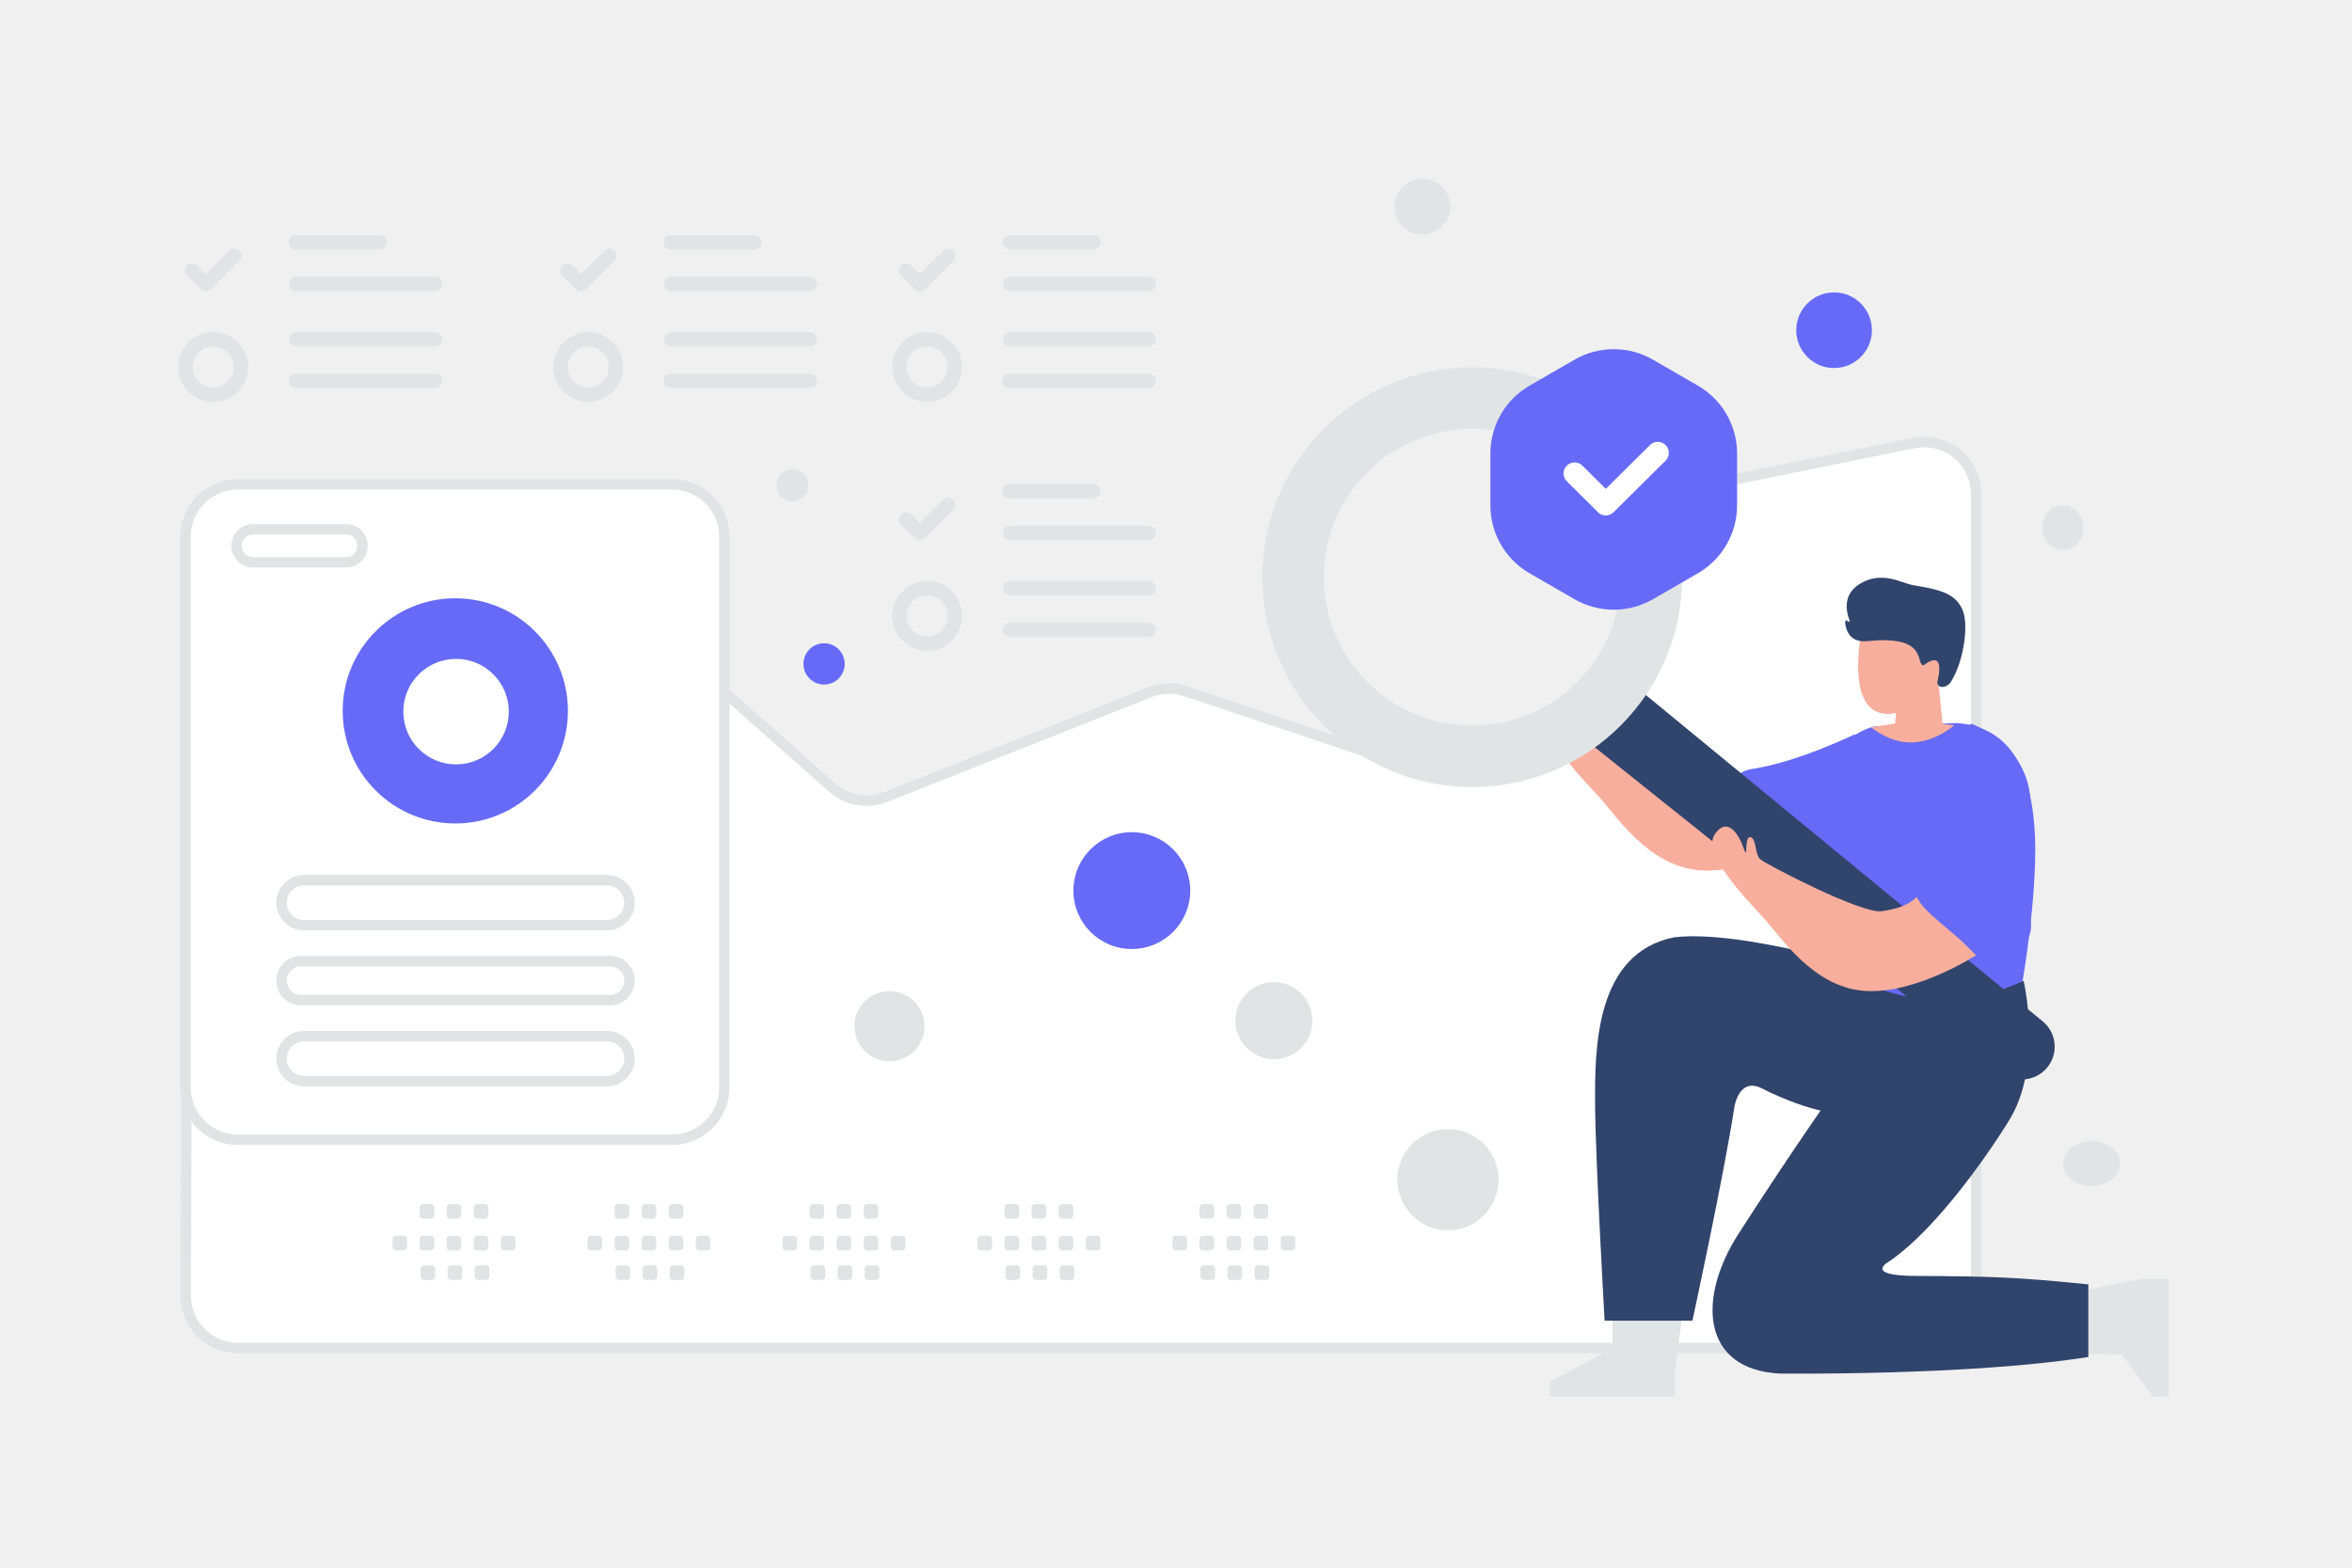
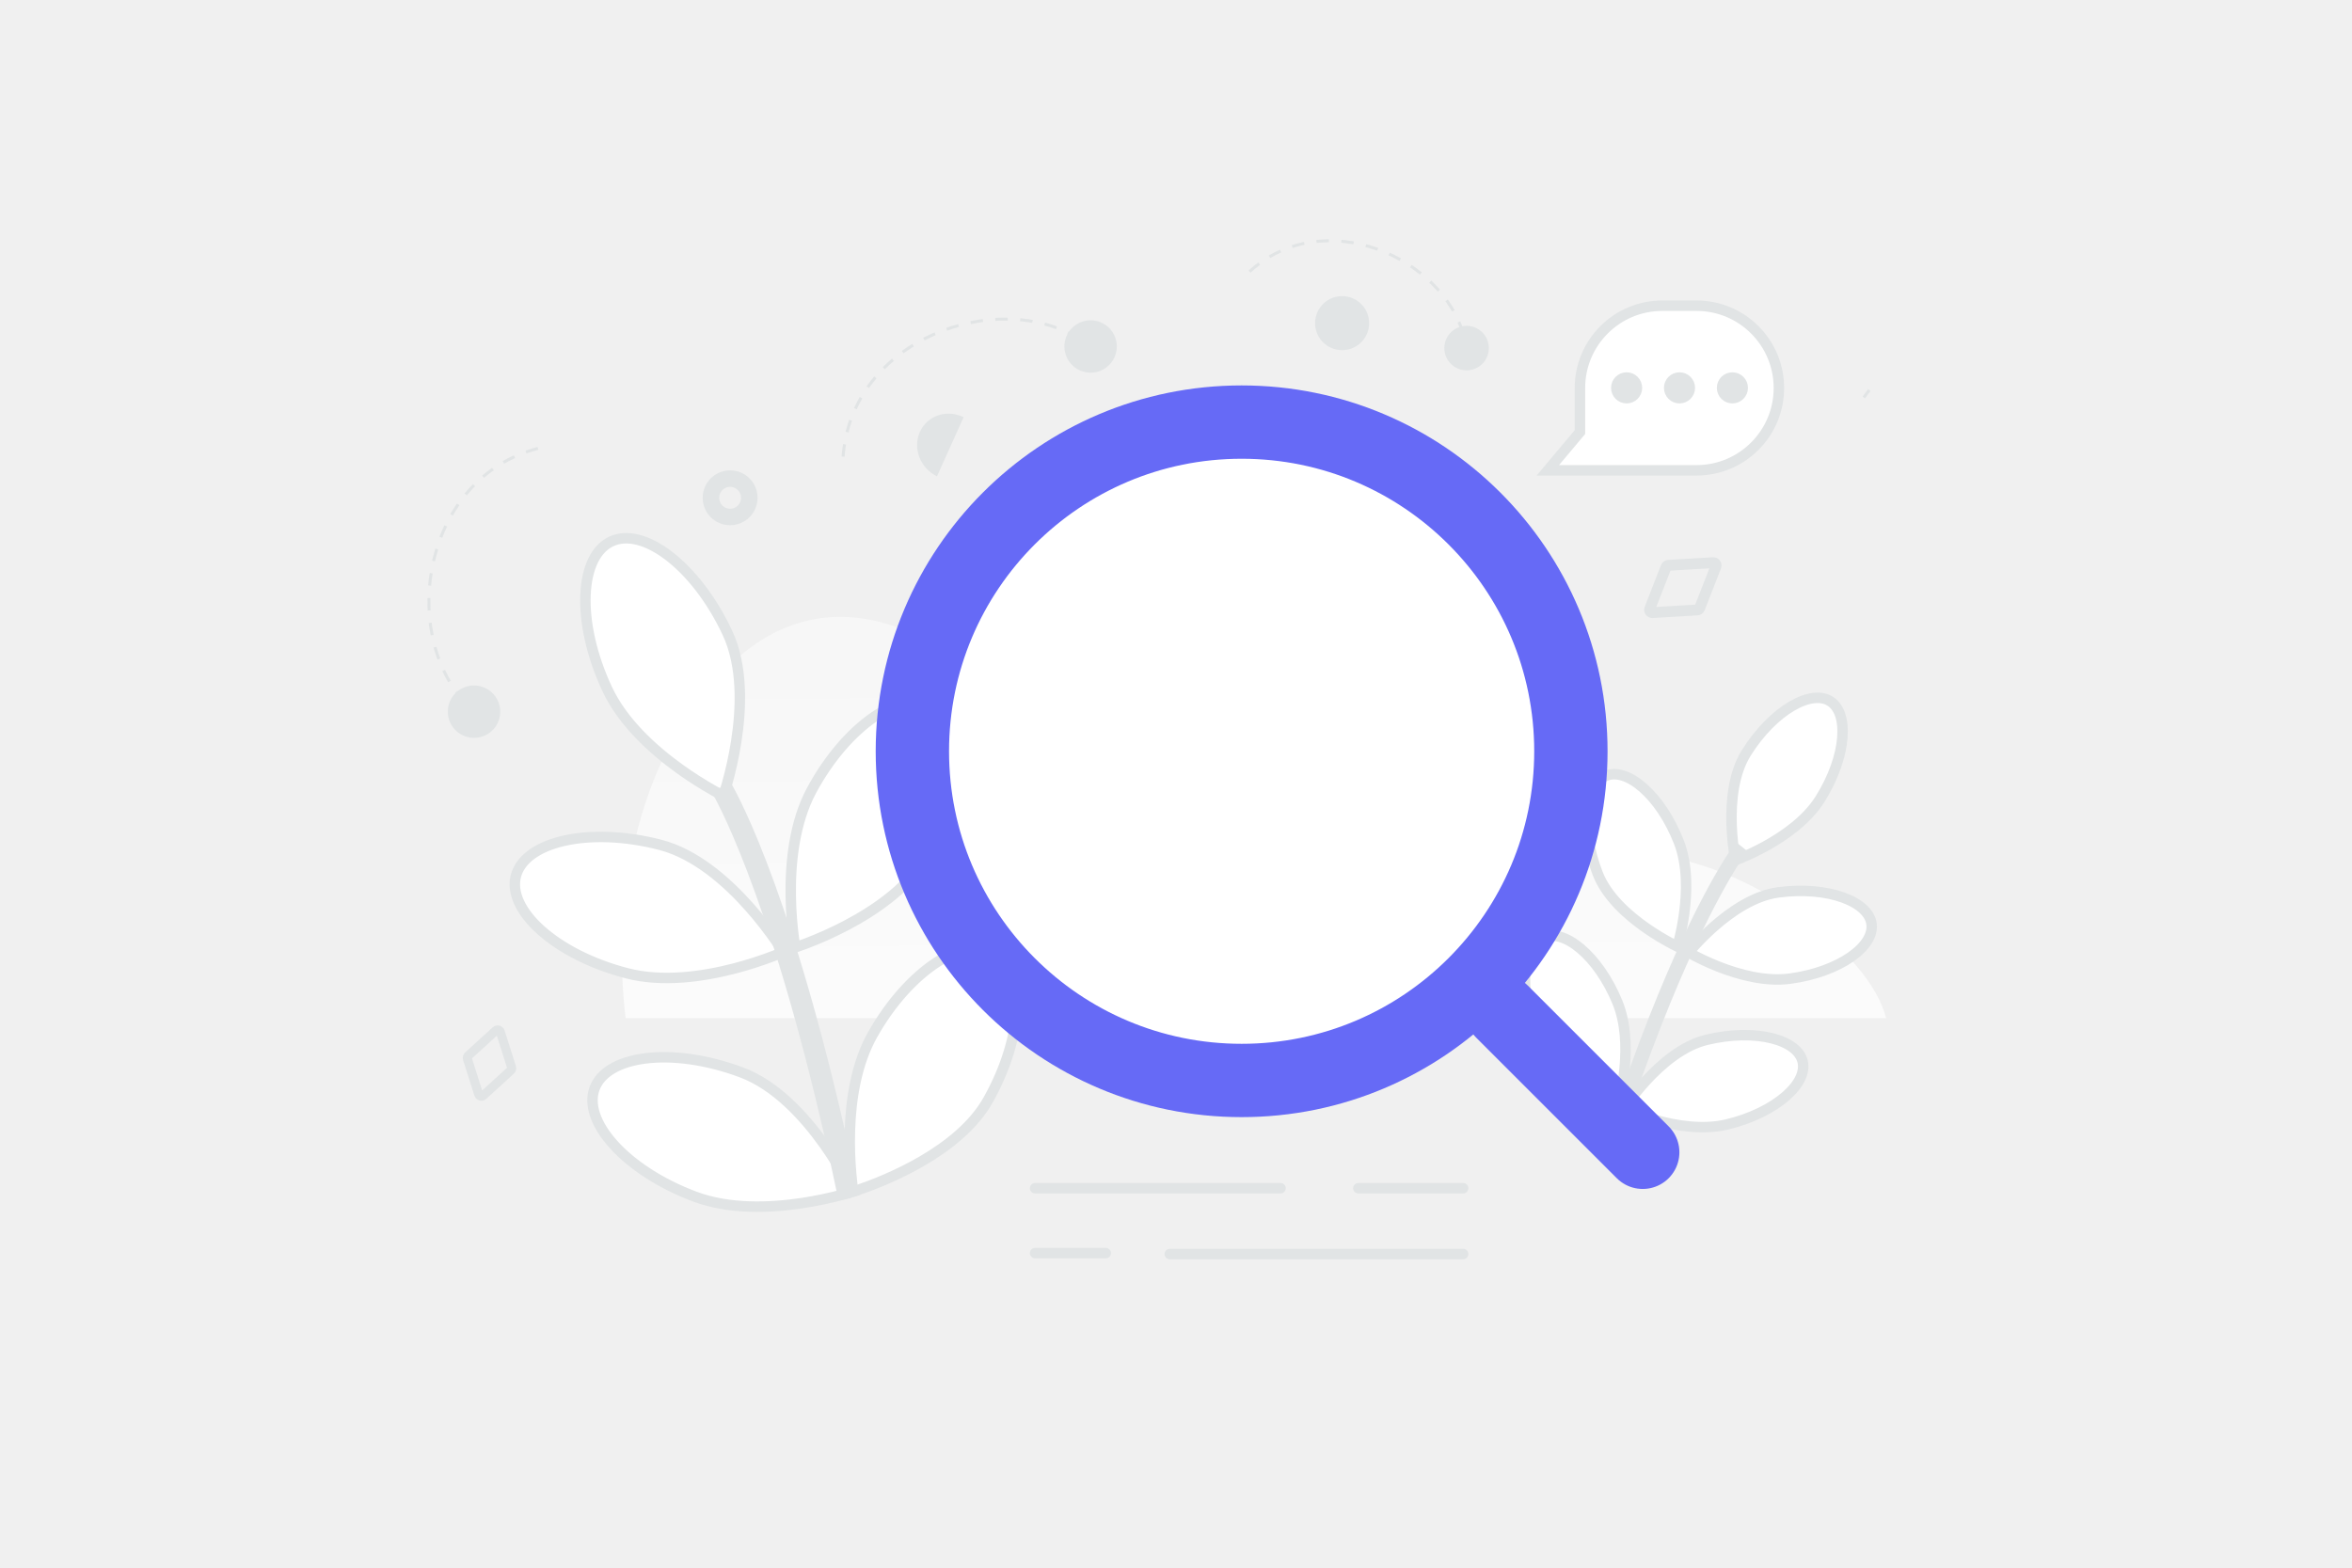
<svg xmlns="http://www.w3.org/2000/svg" width="900" height="600" viewBox="0 0 900 600" fill="none">
  <path fill="transparent" d="M0 0h900v600H0z" />
-   <path fill-rule="evenodd" clip-rule="evenodd" d="M91.066 515.923c-11.072 0-20.037-8.995-20-20.066l.242-74.167c.01-3.299.837-6.544 2.406-9.446L181.509 212.83c6.129-11.337 21.222-14.004 30.864-5.453l105.995 93.997a20 20 0 0 0 20.651 3.625l100.922-40.071a20.003 20.003 0 0 1 13.732-.377l73.268 24.539a19.998 19.998 0 0 0 10.145.672l62.921-12.155a20.003 20.003 0 0 0 15.898-16.138l10.207-57.433a20.002 20.002 0 0 1 15.712-16.101l90.41-18.358c12.392-2.516 23.98 6.955 23.98 19.6v306.746c0 11.045-8.955 20-20 20H91.065z" fill="#fff" stroke="#E1E4E5" stroke-width="4" stroke-linecap="round" stroke-linejoin="round" />
-   <path fill-rule="evenodd" clip-rule="evenodd" d="M151.5 472.969h2.989c.722 0 1.304.588 1.304 1.304v2.989c0 .723-.588 1.304-1.304 1.304H151.5a1.31 1.31 0 0 1-1.305-1.304v-2.989a1.302 1.302 0 0 1 1.305-1.304zm10.361 0h2.989a1.31 1.31 0 0 1 1.305 1.304v2.989c0 .723-.588 1.304-1.305 1.304h-2.989a1.31 1.31 0 0 1-1.304-1.304v-2.989a1.31 1.31 0 0 1 1.304-1.304zm10.369 0h2.989c.717 0 1.304.588 1.304 1.304v2.989c0 .723-.587 1.304-1.304 1.304h-2.989a1.31 1.31 0 0 1-1.304-1.304v-2.989a1.302 1.302 0 0 1 1.304-1.304zm10.362 0h2.988a1.31 1.31 0 0 1 1.305 1.304v2.989c0 .723-.588 1.304-1.305 1.304h-2.988a1.31 1.31 0 0 1-1.311-1.304v-2.989a1.319 1.319 0 0 1 1.311-1.304zm10.362 0h2.989a1.31 1.31 0 0 1 1.311 1.304v2.989c0 .723-.588 1.304-1.311 1.304h-2.989a1.31 1.31 0 0 1-1.304-1.304v-2.989a1.31 1.31 0 0 1 1.304-1.304zm-30.712 11.299h2.988a1.31 1.31 0 0 1 1.305 1.304v2.995a1.31 1.31 0 0 1-1.305 1.305h-2.988a1.306 1.306 0 0 1-1.305-1.305v-2.988a1.303 1.303 0 0 1 1.305-1.311zm10.361 0h2.989c.717 0 1.304.588 1.304 1.304v2.995c0 .717-.587 1.305-1.304 1.305h-2.989a1.31 1.31 0 0 1-1.304-1.305v-2.988a1.303 1.303 0 0 1 1.304-1.311zm10.363 0h2.989c.722 0 1.31.588 1.31 1.304v2.995a1.31 1.31 0 0 1-1.31 1.305h-2.989a1.31 1.31 0 0 1-1.305-1.305v-2.988c0-.723.588-1.311 1.305-1.311zM172.23 460.83h2.989c.717 0 1.304.588 1.304 1.305v2.988c0 .723-.587 1.305-1.304 1.305h-2.989a1.31 1.31 0 0 1-1.304-1.305v-2.988a1.302 1.302 0 0 1 1.304-1.305zm-10.358 0h2.988a1.31 1.31 0 0 1 1.305 1.305v2.988c0 .723-.588 1.305-1.305 1.305h-2.988a1.31 1.31 0 0 1-1.305-1.305v-2.988a1.302 1.302 0 0 1 1.305-1.305zm20.72 0h2.988a1.31 1.31 0 0 1 1.305 1.305v2.988c0 .723-.588 1.305-1.305 1.305h-2.988a1.311 1.311 0 0 1-1.311-1.305v-2.988a1.319 1.319 0 0 1 1.311-1.305zm43.513 12.139h2.988c.723 0 1.305.588 1.305 1.304v2.989c0 .723-.588 1.304-1.305 1.304h-2.988a1.31 1.31 0 0 1-1.305-1.304v-2.989a1.302 1.302 0 0 1 1.305-1.304zm10.361 0h2.989a1.31 1.31 0 0 1 1.304 1.304v2.989c0 .723-.588 1.304-1.304 1.304h-2.989a1.31 1.31 0 0 1-1.304-1.304v-2.989a1.31 1.31 0 0 1 1.304-1.304zm10.369 0h2.989a1.31 1.31 0 0 1 1.304 1.304v2.989c0 .723-.588 1.304-1.304 1.304h-2.989a1.31 1.31 0 0 1-1.304-1.304v-2.989a1.301 1.301 0 0 1 1.304-1.304zm10.361 0h2.989a1.31 1.31 0 0 1 1.305 1.304v2.989c0 .723-.588 1.304-1.305 1.304h-2.989a1.31 1.31 0 0 1-1.31-1.304v-2.989a1.318 1.318 0 0 1 1.31-1.304zm10.363 0h2.989c.722 0 1.31.588 1.31 1.304v2.989c0 .723-.588 1.304-1.31 1.304h-2.989a1.31 1.31 0 0 1-1.304-1.304v-2.989a1.31 1.31 0 0 1 1.304-1.304zm-30.713 11.299h2.989a1.31 1.31 0 0 1 1.304 1.304v2.995a1.31 1.31 0 0 1-1.304 1.305h-2.989a1.306 1.306 0 0 1-1.304-1.305v-2.988a1.303 1.303 0 0 1 1.304-1.311zm10.362 0h2.989a1.31 1.31 0 0 1 1.304 1.304v2.995a1.31 1.31 0 0 1-1.304 1.305h-2.989a1.31 1.31 0 0 1-1.304-1.305v-2.988a1.303 1.303 0 0 1 1.304-1.311zm10.363 0h2.988a1.31 1.31 0 0 1 1.311 1.304v2.995c0 .717-.588 1.305-1.311 1.305h-2.988a1.31 1.31 0 0 1-1.305-1.305v-2.988c0-.723.588-1.311 1.305-1.311zm-10.736-23.438h2.989a1.31 1.31 0 0 1 1.304 1.305v2.988c0 .723-.588 1.305-1.304 1.305h-2.989a1.31 1.31 0 0 1-1.304-1.305v-2.988a1.301 1.301 0 0 1 1.304-1.305zm-10.359 0h2.989a1.31 1.31 0 0 1 1.305 1.305v2.988c0 .723-.588 1.305-1.305 1.305h-2.989a1.31 1.31 0 0 1-1.304-1.305v-2.988a1.302 1.302 0 0 1 1.304-1.305zm20.72 0h2.989a1.31 1.31 0 0 1 1.305 1.305v2.988c0 .723-.588 1.305-1.305 1.305h-2.989a1.31 1.31 0 0 1-1.31-1.305v-2.988a1.319 1.319 0 0 1 1.31-1.305zm43.513 12.139h2.989c.722 0 1.304.588 1.304 1.304v2.989c0 .723-.588 1.304-1.304 1.304h-2.989a1.31 1.31 0 0 1-1.304-1.304v-2.989a1.301 1.301 0 0 1 1.304-1.304zm10.362 0h2.988a1.31 1.31 0 0 1 1.305 1.304v2.989c0 .723-.588 1.304-1.305 1.304h-2.988a1.31 1.31 0 0 1-1.305-1.304v-2.989a1.31 1.31 0 0 1 1.305-1.304zm10.369 0h2.988a1.31 1.31 0 0 1 1.305 1.304v2.989c0 .723-.588 1.304-1.305 1.304h-2.988a1.31 1.31 0 0 1-1.305-1.304v-2.989a1.302 1.302 0 0 1 1.305-1.304zm10.361 0h2.989a1.31 1.31 0 0 1 1.304 1.304v2.989c0 .723-.588 1.304-1.304 1.304h-2.989a1.31 1.31 0 0 1-1.311-1.304v-2.989a1.319 1.319 0 0 1 1.311-1.304zm10.363 0h2.988a1.31 1.31 0 0 1 1.311 1.304v2.989c0 .723-.588 1.304-1.311 1.304h-2.988a1.31 1.31 0 0 1-1.305-1.304v-2.989a1.31 1.31 0 0 1 1.305-1.304zm-30.713 11.299h2.988a1.31 1.31 0 0 1 1.305 1.304v2.995a1.31 1.31 0 0 1-1.305 1.305h-2.988a1.306 1.306 0 0 1-1.305-1.305v-2.988a1.303 1.303 0 0 1 1.305-1.311zm10.362 0h2.988a1.31 1.31 0 0 1 1.305 1.304v2.995a1.31 1.31 0 0 1-1.305 1.305h-2.988a1.31 1.31 0 0 1-1.305-1.305v-2.988a1.303 1.303 0 0 1 1.305-1.311zm10.362 0h2.989c.722 0 1.31.588 1.31 1.304v2.995a1.31 1.31 0 0 1-1.31 1.305h-2.989a1.31 1.31 0 0 1-1.304-1.305v-2.988a1.31 1.31 0 0 1 1.304-1.311zM321.44 460.83h2.988a1.31 1.31 0 0 1 1.305 1.305v2.988c0 .723-.588 1.305-1.305 1.305h-2.988a1.31 1.31 0 0 1-1.305-1.305v-2.988a1.302 1.302 0 0 1 1.305-1.305zm-10.359 0h2.989a1.31 1.31 0 0 1 1.304 1.305v2.988c0 .723-.588 1.305-1.304 1.305h-2.989a1.31 1.31 0 0 1-1.305-1.305v-2.988a1.302 1.302 0 0 1 1.305-1.305zm20.72 0h2.989a1.31 1.31 0 0 1 1.304 1.305v2.988c0 .723-.588 1.305-1.304 1.305h-2.989a1.311 1.311 0 0 1-1.311-1.305v-2.988a1.319 1.319 0 0 1 1.311-1.305zm43.513 12.139h2.988c.723 0 1.305.588 1.305 1.304v2.989c0 .723-.588 1.304-1.305 1.304h-2.988a1.31 1.31 0 0 1-1.305-1.304v-2.989a1.302 1.302 0 0 1 1.305-1.304zm10.361 0h2.989a1.31 1.31 0 0 1 1.304 1.304v2.989c0 .723-.588 1.304-1.304 1.304h-2.989a1.31 1.31 0 0 1-1.304-1.304v-2.989a1.31 1.31 0 0 1 1.304-1.304zm10.369 0h2.989a1.31 1.31 0 0 1 1.304 1.304v2.989c0 .723-.588 1.304-1.304 1.304h-2.989a1.31 1.31 0 0 1-1.304-1.304v-2.989a1.3 1.3 0 0 1 1.304-1.304zm10.361 0h2.989c.717 0 1.304.588 1.304 1.304v2.989c0 .723-.587 1.304-1.304 1.304h-2.989a1.31 1.31 0 0 1-1.31-1.304v-2.989a1.318 1.318 0 0 1 1.31-1.304zm10.363 0h2.989c.722 0 1.31.588 1.31 1.304v2.989c0 .723-.588 1.304-1.31 1.304h-2.989a1.31 1.31 0 0 1-1.304-1.304v-2.989a1.31 1.31 0 0 1 1.304-1.304zm-30.713 11.299h2.989a1.31 1.31 0 0 1 1.304 1.304v2.995a1.31 1.31 0 0 1-1.304 1.305h-2.989a1.306 1.306 0 0 1-1.304-1.305v-2.988a1.303 1.303 0 0 1 1.304-1.311zm10.362 0h2.989a1.31 1.31 0 0 1 1.304 1.304v2.995a1.31 1.31 0 0 1-1.304 1.305h-2.989a1.31 1.31 0 0 1-1.304-1.305v-2.988a1.303 1.303 0 0 1 1.304-1.311zm10.363 0h2.988a1.31 1.31 0 0 1 1.311 1.304v2.995c0 .717-.588 1.305-1.311 1.305h-2.988a1.31 1.31 0 0 1-1.305-1.305v-2.988c0-.723.588-1.311 1.305-1.311zm-10.736-23.438h2.989a1.31 1.31 0 0 1 1.304 1.305v2.988c0 .723-.588 1.305-1.304 1.305h-2.989a1.31 1.31 0 0 1-1.304-1.305v-2.988a1.3 1.3 0 0 1 1.304-1.305zm-10.359 0h2.989a1.31 1.31 0 0 1 1.305 1.305v2.988c0 .723-.588 1.305-1.305 1.305h-2.989a1.31 1.31 0 0 1-1.304-1.305v-2.988a1.302 1.302 0 0 1 1.304-1.305zm20.72 0h2.989c.717 0 1.304.588 1.304 1.305v2.988c0 .723-.587 1.305-1.304 1.305h-2.989a1.31 1.31 0 0 1-1.31-1.305v-2.988a1.319 1.319 0 0 1 1.31-1.305zm43.513 12.139h2.989c.722 0 1.304.588 1.304 1.304v2.989c0 .723-.588 1.304-1.304 1.304h-2.989a1.31 1.31 0 0 1-1.304-1.304v-2.989a1.301 1.301 0 0 1 1.304-1.304zm10.362 0h2.988a1.31 1.31 0 0 1 1.305 1.304v2.989c0 .723-.588 1.304-1.305 1.304h-2.988a1.31 1.31 0 0 1-1.305-1.304v-2.989a1.31 1.31 0 0 1 1.305-1.304zm10.369 0h2.988a1.31 1.31 0 0 1 1.305 1.304v2.989c0 .723-.588 1.304-1.305 1.304h-2.988a1.31 1.31 0 0 1-1.305-1.304v-2.989a1.302 1.302 0 0 1 1.305-1.304zm10.361 0h2.989a1.31 1.31 0 0 1 1.304 1.304v2.989c0 .723-.588 1.304-1.304 1.304h-2.989a1.31 1.31 0 0 1-1.311-1.304v-2.989a1.319 1.319 0 0 1 1.311-1.304zm10.363 0h2.988a1.31 1.31 0 0 1 1.311 1.304v2.989c0 .723-.588 1.304-1.311 1.304h-2.988a1.31 1.31 0 0 1-1.305-1.304v-2.989a1.31 1.31 0 0 1 1.305-1.304zm-30.713 11.299h2.988a1.31 1.31 0 0 1 1.305 1.304v2.995a1.31 1.31 0 0 1-1.305 1.305h-2.988a1.306 1.306 0 0 1-1.305-1.305v-2.988a1.303 1.303 0 0 1 1.305-1.311zm10.362 0h2.988a1.31 1.31 0 0 1 1.305 1.304v2.995a1.31 1.31 0 0 1-1.305 1.305h-2.988a1.31 1.31 0 0 1-1.305-1.305v-2.988a1.303 1.303 0 0 1 1.305-1.311zm10.362 0h2.989c.722 0 1.31.588 1.31 1.304v2.995a1.31 1.31 0 0 1-1.31 1.305h-2.989a1.31 1.31 0 0 1-1.304-1.305v-2.988a1.31 1.31 0 0 1 1.304-1.311zm-10.735-23.438h2.988a1.31 1.31 0 0 1 1.305 1.305v2.988c0 .723-.588 1.305-1.305 1.305h-2.988a1.31 1.31 0 0 1-1.305-1.305v-2.988a1.302 1.302 0 0 1 1.305-1.305zm-10.359 0h2.989a1.31 1.31 0 0 1 1.304 1.305v2.988c0 .723-.588 1.305-1.304 1.305h-2.989a1.31 1.31 0 0 1-1.305-1.305v-2.988a1.302 1.302 0 0 1 1.305-1.305zm20.72 0h2.989a1.31 1.31 0 0 1 1.304 1.305v2.988c0 .723-.588 1.305-1.304 1.305h-2.989a1.311 1.311 0 0 1-1.311-1.305v-2.988a1.319 1.319 0 0 1 1.311-1.305z" fill="#E1E4E5" />
-   <path d="M693.521 319.351s-23.381 15.3-43.15 13.733c-19.768-1.567-32.101-21.208-38.72-28.339-6.614-7.13-23.287-24.359-18.285-31.584 5.002-7.225 9.448.556 11.115 5.558 1.668 5.001.028-4.969 2.518-4.43 2.484.539 1.495 6.592 3.935 8.57 2.44 1.973 38.565 20.869 46.346 19.758 7.78-1.112 11.187-3.246 13.377-5.514 2.184-2.273 25.76 17.307 22.864 22.248z" fill="#F8AE9D" />
-   <path d="m617.07 505.456-.061 10.476-23.937 12.899v5.641h47.874v-9.67l2.506-19.346H617.07z" fill="#E1E4E5" />
-   <path d="M737.149 377.657s-66.086-22.586-96.609-18.913c-30.062 6.114-30.29 42.372-30.179 63.703.112 21.33 3.652 83.021 3.652 83.021h33.602s12.021-55.483 16.034-81.654c0 0 1.65-11.716 10.493-7.27 36.202 18.207 58.944 10.004 63.074-7.225 4.129-17.228-.067-31.662-.067-31.662z" fill="#31446C" />
-   <path d="M709.828 280.97s-21.625 10.643-39.21 13.305c-18.34 2.779 7.225 26.677 27.233 26.677 20.008 0 11.977-39.982 11.977-39.982z" fill="#666AF6" />
-   <path d="m799.068 518.327 12.827.061 11.966 16.118h5.985v-45.14h-10.259l-20.519 4.091v24.87z" fill="#E1E4E5" />
-   <path d="M799.106 519.361v-27.788c-27.116-2.779-37.72-3.107-66.198-3.24-20.452-.095-9.842-5.652-9.842-5.652 22.397-15.562 45.39-53.354 45.39-53.354 13.555-21.12 5.896-53.91 5.896-53.91s-24.759 7.225-45.979 6.113c0 0-22.986 28.345-63.074 90.591-16.017 24.871-14.183 52.153 15.901 53.587 0 0 72.517.878 117.906-6.347z" fill="#31446C" />
-   <path d="M717.525 277.98s-19.118 3.512-21.458 28.266c-1.745 18.474-.306 43.528-.306 51.587 0 8.058-4.107 7.38 1.534 9.798 5.641 2.417 35.569 26.677 76.652 7.936 0 0 6.413-37.136 4.49-59.623-1.211-14.144-5.002-37.236-29.478-39.22l-31.434 1.256z" fill="#666AF6" />
-   <path d="m723.261 239.443-10.51-.245s-8.681 38.015 12.816 33.691l-.406 4.013s-6.574.961-9.064 1.517c0 0 7.458 6.419 16.439 5.702 8.982-.717 15.245-6.569 15.245-6.569l-4.413-.445-1.634-15.961s5.136-2.724 5.458-5.931c.322-3.206-.4-4.09-2.723-5.135s-5.936 2.646-5.936 2.646-3.284-7.62-3.601-12.516l-11.671-.767z" fill="#F8AE9D" />
-   <path d="M622.267 259.817 781.65 390.901c5.308 4.357 6.125 12.171 1.834 17.534-4.324 5.403-12.205 6.286-17.618 1.973l-161.94-129.472 18.341-21.119z" fill="#31446C" />
-   <path d="M563.355 140.604c44.356 0 80.309 35.953 80.309 80.309 0 44.356-35.953 80.309-80.309 80.309-44.356 0-80.309-35.953-80.309-80.309 0-44.356 35.953-80.309 80.309-80.309zm0 137.087c31.356 0 56.777-25.421 56.777-56.778 0-31.356-25.421-56.777-56.777-56.777-31.357 0-56.778 25.421-56.778 56.777 0 31.357 25.421 56.778 56.778 56.778z" fill="#E1E4E5" />
-   <path d="M756.324 365.48s-23.382 15.3-43.15 13.733c-19.769-1.568-32.102-21.209-38.721-28.339-6.614-7.131-23.287-24.359-18.285-31.584 5.002-7.225 9.448.555 11.116 5.557 1.667 5.002.028-4.968 2.517-4.429 2.485.539 1.495 6.591 3.935 8.57 2.44 1.973 38.565 20.869 46.346 19.757 7.781-1.111 11.187-3.245 13.377-5.513 2.184-2.273 25.76 17.307 22.865 22.248z" fill="#F8AE9D" />
-   <path d="M776.748 304.067s1.134 35.781-7.203 50.787c-8.336 15.005-8.931 15.494-16.695 7.469-7.759-8.025-21.653-16.139-19.708-22.642 1.945-6.502 5.941-17.723 7.503-27.622 1.667-10.559 5.558-32.234 13.894-35.013 0 0 19.964 7.364 22.209 27.021z" fill="#666AF6" />
-   <path d="M746.555 260.918c-1.717 2.741-5.832 2.728-5.109-.425.822-3.583 1.333-8.333-1.722-7.772-3.055.561-3.463 2.909-4.528 1.398-1.065-1.51-.454-7.329-9.221-8.697-8.768-1.362-12.68 1.307-16.577-.937-2.336-1.343-3.11-4.106-3.355-6.107-.07-.568.416-1.299.739-.827.306.446 1.189.516.99.013-1.232-3.107-2.852-9.767 3.58-13.898 8.611-5.531 16.222-.469 20.771.304 10.025 1.706 16.476 3.018 19.05 9.989 2.134 5.783.191 19.285-4.618 26.959z" fill="#31446C" />
-   <rect x="71" y="185.367" width="206.167" height="250.837" rx="20" fill="#fff" stroke="#E1E4E5" stroke-width="4" stroke-linecap="round" stroke-linejoin="round" />
-   <mask id="a" mask-type="alpha" maskUnits="userSpaceOnUse" x="69" y="183" width="211" height="256">
-     <path fill="#fff" stroke="#fff" stroke-width="4" stroke-linecap="round" stroke-linejoin="round" d="M71 185.367h206.167v250.837H71z" />
-   </mask>
-   <g mask="url(#a)">
-     <rect x="107.729" y="367.861" width="133.14" height="14.921" rx="7.46" fill="#fff" stroke="#E1E4E5" stroke-width="4" stroke-linecap="round" stroke-linejoin="round" />
-     <rect x="107.729" y="336.872" width="133.14" height="17.216" rx="8.608" fill="#fff" stroke="#E1E4E5" stroke-width="4" stroke-linecap="round" stroke-linejoin="round" />
-     <rect x="107.729" y="396.555" width="133.14" height="17.216" rx="8.608" fill="#fff" stroke="#E1E4E5" stroke-width="4" stroke-linecap="round" stroke-linejoin="round" />
-     <rect x="90.512" y="202.584" width="48.206" height="12.625" rx="6.313" fill="#fff" stroke="#E1E4E5" stroke-width="4" stroke-linecap="round" stroke-linejoin="round" />
-     <path fill-rule="evenodd" clip-rule="evenodd" d="M174.221 228.982c23.798 0 43.089 19.292 43.089 43.089 0 23.798-19.291 43.089-43.089 43.089-23.797 0-43.089-19.291-43.089-43.089 0-23.797 19.292-43.089 43.089-43.089zm.292 23.194c-11.149 0-20.187 9.038-20.187 20.187 0 11.149 9.038 20.187 20.187 20.187 11.149 0 20.187-9.038 20.187-20.187 0-11.149-9.038-20.187-20.187-20.187z" fill="#666AF6" />
-   </g>
-   <path d="m233.127 97.937-10.844 10.834-5.269-5.253m39.61-10.765h32.051m-31.801 15.901h53.003m-.001 37.102h-53.252m53.253-15.901h-53.003" stroke="#E1E4E5" stroke-width="5.5" stroke-linecap="round" stroke-linejoin="round" />
-   <path clip-rule="evenodd" d="M225.071 151.056c5.854 0 10.6-4.746 10.6-10.6 0-5.855-4.746-10.601-10.6-10.601-5.855 0-10.601 4.746-10.601 10.601 0 5.854 4.746 10.6 10.601 10.6z" stroke="#E1E4E5" stroke-width="5.5" stroke-linecap="round" stroke-linejoin="round" />
-   <path d="m362.824 97.937-10.844 10.834-5.269-5.253m39.61-10.765h32.051m-31.801 15.901h53.003m-.001 37.102h-53.252m53.253-15.901h-53.003" stroke="#E1E4E5" stroke-width="5.5" stroke-linecap="round" stroke-linejoin="round" />
-   <path clip-rule="evenodd" d="M354.768 151.056c5.854 0 10.6-4.746 10.6-10.6 0-5.855-4.746-10.601-10.6-10.601-5.855 0-10.601 4.746-10.601 10.601 0 5.854 4.746 10.6 10.601 10.6z" stroke="#E1E4E5" stroke-width="5.5" stroke-linecap="round" stroke-linejoin="round" />
-   <path d="m362.824 193.201-10.844 10.834-5.269-5.252m39.61-10.766h32.051m-31.801 15.901h53.003m-.001 37.102h-53.252m53.253-15.901h-53.003" stroke="#E1E4E5" stroke-width="5.5" stroke-linecap="round" stroke-linejoin="round" />
-   <path clip-rule="evenodd" d="M354.768 246.321c5.854 0 10.6-4.746 10.6-10.601s-4.746-10.601-10.6-10.601c-5.855 0-10.601 4.746-10.601 10.601s4.746 10.601 10.601 10.601z" stroke="#E1E4E5" stroke-width="5.5" stroke-linecap="round" stroke-linejoin="round" />
-   <path d="m89.657 97.937-10.844 10.834-5.269-5.253m39.61-10.765h32.051m-31.802 15.901h53.003m0 37.102h-53.252m53.252-15.901h-53.003" stroke="#E1E4E5" stroke-width="5.5" stroke-linecap="round" stroke-linejoin="round" />
-   <path clip-rule="evenodd" d="M81.6 151.056c5.855 0 10.601-4.746 10.601-10.6 0-5.855-4.746-10.601-10.6-10.601-5.855 0-10.601 4.746-10.601 10.601 0 5.854 4.746 10.6 10.6 10.6z" stroke="#E1E4E5" stroke-width="5.5" stroke-linecap="round" stroke-linejoin="round" />
-   <path d="M602.5 137.66a30 30 0 0 1 30 0l17.198 9.93a30 30 0 0 1 15 25.981v19.858a30 30 0 0 1-15 25.981l-17.198 9.93a30 30 0 0 1-30 0l-17.198-9.93a30 30 0 0 1-15-25.981v-19.858a30 30 0 0 1 15-25.981l17.198-9.93z" fill="#666AF6" />
-   <path d="m634.357 173.319-19.894 19.734-11.936-11.84" stroke="#fff" stroke-width="8.45" stroke-linecap="round" stroke-linejoin="round" />
-   <circle cx="701.819" cy="126.382" r="14.472" transform="rotate(180 701.819 126.382)" fill="#666AF6" />
-   <circle cx="315.332" cy="254.092" r="7.894" transform="rotate(180 315.332 254.092)" fill="#666AF6" />
-   <circle r="22.354" transform="matrix(-1 0 0 1 433.091 340.861)" fill="#666AF6" />
-   <circle r="10.432" transform="matrix(-1 0 0 1 766.749 354.46)" fill="#666AF6" />
-   <circle r="13.412" transform="matrix(-1 0 0 1 340.363 392.751)" fill="#E1E4E5" />
-   <circle r="19.373" transform="matrix(-1 0 0 1 554.069 451.509)" fill="#E1E4E5" />
-   <circle r="14.745" transform="matrix(-1 0 0 1 487.461 390.64)" fill="#E1E4E5" />
-   <ellipse rx="7.894" ry="8.552" transform="matrix(-1 0 0 1 789.358 201.953)" fill="#E1E4E5" />
-   <circle r="6.127" transform="matrix(-1 0 0 1 303.236 185.755)" fill="#E1E4E5" />
-   <ellipse rx="10.904" ry="8.608" transform="matrix(-1 0 0 1 800.402 445.335)" fill="#E1E4E5" />
-   <circle r="10.656" transform="scale(1 -1) rotate(-75 220.641 -394.201)" fill="#E1E4E5" />
+   <path d="M721.739 389.759c-8.411-34.218-87.899-84.19-130.376-54.062-13.038-65.188-25.234-105.839-67.832-137.952-42.598-32.113-113.674 9.862-125.089 97.781-11.416-36.142-69.454-84.852-116.077-43.779-43.139 38.006-47.465 101.69-42.958 137.952h482.332v.06z" fill="url(#a)" />
+   <path d="M664.045 329.246a97.21 97.21 0 0 1-1.438-13.548c-.306-9.018.715-19.734 5.636-27.582 5.119-8.152 11.423-14.366 17.392-17.861 6.063-3.551 11.251-4.037 14.665-1.892l.002.001c3.414 2.139 5.234 7.023 4.674 14.029-.551 6.897-3.402 15.278-8.514 23.431-4.977 7.936-13.525 13.995-21.013 18.105a97.556 97.556 0 0 1-9.584 4.59c-.683.282-1.294.524-1.82.727zm-49.37-32.387.001-.001c3.754-1.458 8.759-.001 14.044 4.629 5.204 4.557 10.224 11.845 13.711 20.811 3.394 8.73 3.151 19.201 1.977 27.661a97.31 97.31 0 0 1-2.04 10.426 88.229 88.229 0 0 1-.503 1.894 91.1 91.1 0 0 1-2.057-1.056 97.17 97.17 0 0 1-9.67-5.872c-7.416-5.135-15.402-12.349-18.758-20.987-3.486-8.974-4.706-17.74-3.946-24.614.771-6.982 3.481-11.433 7.241-12.891zm5.347 122.756.002-.008a93.106 93.106 0 0 0 1.664-11.07l.001-.005c.72-7.957.409-17.158-2.77-24.915-3.655-8.9-8.811-16.092-14.099-20.55-5.372-4.528-10.403-5.888-14.128-4.357l-.003.001c-3.723 1.525-6.349 6.029-6.991 13.029-.633 6.89.749 15.633 4.403 24.533l31.921 23.342zm0 0a87.593 87.593 0 0 1-.925 3.993m.925-3.993-.925 3.993m0 0-.351-.166c-3.349-1.611-9.6-4.888-15.743-9.562-6.176-4.7-12.052-10.669-14.902-17.607l30.996 27.335zm27.043-59.058c.42-.499.927-1.088 1.514-1.748a97.363 97.363 0 0 1 8-8.006c6.75-5.99 15.653-12.04 24.836-13.253 9.539-1.26 18.342-.368 24.842 1.998 6.601 2.404 10.289 6.09 10.821 10.084.53 3.999-2.07 8.519-7.821 12.557-5.661 3.975-13.932 7.123-23.471 8.384-9.288 1.226-19.407-1.49-27.351-4.631a97.346 97.346 0 0 1-11.37-5.385zm14.697 65.809c-9.107 2.188-19.451.54-27.677-1.758a97.46 97.46 0 0 1-10.058-3.422 86.8 86.8 0 0 1-1.808-.752c.366-.54.809-1.178 1.324-1.896a97.336 97.336 0 0 1 7.124-8.795c6.089-6.66 14.314-13.605 23.318-15.768 9.353-2.248 18.204-2.279 24.915-.602 6.818 1.703 10.869 4.987 11.81 8.908.942 3.922-1.175 8.688-6.473 13.302-5.216 4.543-13.114 8.536-22.475 10.783z" fill="#fff" stroke="#E1E4E5" stroke-width="4" />
+   <path d="M626.328 411.774a818.716 818.716 0 0 0-4.475 12.764l-.962-.118-.024-.011-.511-.232c1.765-5.175 3.5-10.1 5.206-14.795l.001-.002c19.797-54.687 34.899-78.142 39.17-84.192l1.215.973c-4.349 6.23-19.802 30.552-39.62 85.613zM276.817 304.628c.349-1.09.803-2.565 1.306-4.355a143.876 143.876 0 0 0 3.58-16.339c2.064-13.138 2.527-29.169-3.365-41.745-6.055-12.903-14.218-23.214-22.434-29.483-8.303-6.336-16.165-8.219-22-5.48l-.002.001c-5.833 2.73-9.415 9.981-9.856 20.419-.437 10.329 2.265 23.201 8.31 36.103 5.937 12.671 17.466 23.141 27.689 30.502a143.956 143.956 0 0 0 13.235 8.455c1.419.801 2.619 1.444 3.537 1.922zm79.961-34.557-.001-.001c-5.673-3.044-13.628-1.588-22.264 4.287-8.545 5.814-17.256 15.662-23.995 28.212-6.619 12.325-8.134 27.82-7.934 40.413.099 6.267.622 11.749 1.119 15.662.205 1.617.406 2.964.571 3.985 1.082-.369 2.536-.885 4.272-1.55a143.286 143.286 0 0 0 15.243-6.874c11.769-6.183 24.905-15.379 31.474-27.621 6.74-12.56 10.137-25.264 10.259-35.597.124-10.441-3.062-17.872-8.744-20.916zm-31.095 178.833.001.009c.254 3.049.56 5.507.789 7.144.472-.152 1.013-.328 1.619-.53 5.199-1.76 14.96-5.442 24.823-11.202 9.9-5.78 19.696-13.534 25.207-23.347 6.974-12.421 10.604-25.062 10.918-35.396.318-10.443-2.728-17.937-8.34-21.082l-.002-.001c-5.613-3.154-13.593-1.851-22.338 3.859-8.652 5.65-17.548 15.333-24.522 27.756-6.125 10.925-8.232 24.453-8.606 36.242v.005c-.216 6.316.059 12.067.451 16.543zm-25.896-84.547a122.948 122.948 0 0 0-2.52-3.784 143.513 143.513 0 0 0-10.297-13.184c-8.8-9.973-20.85-20.557-34.293-24.037-13.792-3.57-26.936-3.859-37.005-1.531-10.175 2.353-16.646 7.206-18.266 13.439-1.62 6.242 1.679 13.629 9.433 20.627 7.673 6.924 19.309 13.051 33.101 16.621 13.545 3.507 28.964 1.31 41.156-1.863a144.5 144.5 0 0 0 14.956-4.792 123.469 123.469 0 0 0 3.735-1.496zm-33.822 93.652c13.104 4.9 28.663 4.319 41.116 2.43a143.96 143.96 0 0 0 15.37-3.211c1.574-.42 2.881-.8 3.871-1.1a126.03 126.03 0 0 0-2.113-4.026 143.5 143.5 0 0 0-8.869-14.184c-7.714-10.834-18.595-22.616-31.599-27.478-13.342-4.989-26.387-6.647-36.646-5.38-10.367 1.281-17.308 5.436-19.564 11.475-2.256 6.039.255 13.729 7.238 21.495 6.91 7.685 17.844 14.99 31.196 19.979z" fill="#fff" stroke="#E1E4E5" stroke-width="4" />
+   <path d="M272.455 303.415c.239.358 21.247 35.584 43.51 133.517a1225.087 1225.087 0 0 1 4.898 22.542l.478-.1 3.505-.737v-.02h.02l.139-.02c.438-.139 1.753-.537 3.724-1.194a1177.97 1177.97 0 0 0-5.496-25.131c-22.303-97.275-42.933-131.606-43.849-133.139l-6.929 4.282z" fill="#E1E4E5" />
+   <path fill-rule="evenodd" clip-rule="evenodd" d="M601.104 287.536c0 69.585-56.407 125.992-125.991 125.992-69.585 0-125.992-56.407-125.992-125.992 0-69.585 56.407-125.992 125.992-125.992 69.584 0 125.991 56.407 125.991 125.992z" fill="#fff" stroke="#666AF6" stroke-width="28.062" stroke-linecap="round" stroke-linejoin="round" />
+   <path d="m628.594 441.017-53.833-53.833" stroke="#666AF6" stroke-width="28.062" stroke-linecap="round" stroke-linejoin="round" />
+   <path d="M286.722 190.521a7.34 7.34 0 0 1-7.347 7.338c-4.059 0-7.33-3.299-7.33-7.338a7.34 7.34 0 0 1 7.347-7.338 7.326 7.326 0 0 1 7.33 7.338z" stroke="#E1E4E5" stroke-width="6.319" stroke-miterlimit="10" />
+   <circle r="10.346" transform="scale(-1 1) rotate(54.927 -375.76 -432.201)" fill="#E1E4E5" />
+   <path d="m604.101 165.926.468-.557v-16.867c0-17.393 14.098-31.502 31.503-31.502h13.126c17.393 0 31.502 14.109 31.502 31.502 0 17.394-14.109 31.503-31.502 31.503h-56.909l11.812-14.079z" fill="#fff" stroke="#E1E4E5" stroke-width="4" />
+   <path d="M626.386 148.445a3.958 3.958 0 0 1-3.956 3.956 3.959 3.959 0 0 1-3.956-3.956 3.959 3.959 0 0 1 3.956-3.956 3.958 3.958 0 0 1 3.956 3.956zm20.239 0a3.958 3.958 0 0 1-3.956 3.956 3.958 3.958 0 0 1-3.956-3.956 3.958 3.958 0 0 1 3.956-3.956 3.958 3.958 0 0 1 3.956 3.956zm20.239 0a3.958 3.958 0 0 1-3.956 3.956 3.958 3.958 0 0 1-3.956-3.956 3.958 3.958 0 0 1 3.956-3.956 3.958 3.958 0 0 1 3.956 3.956z" fill="#E1E4E5" stroke="#E1E4E5" stroke-width="4" />
+   <path d="M396.082 454.761h93.921m29.779 0h40.089m-163.789 24.837h27.036m24.506.362h112.247" stroke="#E1E4E5" stroke-width="4" stroke-miterlimit="10" stroke-linecap="round" stroke-linejoin="round" />
+   <path d="M205.829 171.621c-43.616 11.307-53.121 69.568-28.061 97.044" stroke="#E1E4E5" stroke-width="1.145" stroke-miterlimit="10" stroke-dasharray="4.76 4.76" />
+   <path d="M179.017 269.966a39.498 39.498 0 0 0 2.589 2.422" stroke="#E1E4E5" stroke-width="1.145" stroke-miterlimit="10" />
+   <path d="M181.856 262.361c5.533.268 9.813 4.955 9.544 10.488-.252 5.525-4.955 9.813-10.487 9.544-5.533-.268-9.813-4.955-9.545-10.488.261-5.548 4.955-9.813 10.488-9.544z" fill="#E1E4E5" />
+   <path d="M322.609 174.774c3.28-44.939 58.882-64.765 90.417-45.054" stroke="#E1E4E5" stroke-width="1.145" stroke-miterlimit="10" stroke-dasharray="4.76 4.76" />
+   <path d="M713.205 152.136a40.036 40.036 0 0 1 2.112-2.848" stroke="#E1E4E5" stroke-width="1.145" stroke-miterlimit="10" />
+   <path d="M407.559 134.875c1.259 5.395 6.639 8.762 12.033 7.503 5.39-1.242 8.762-6.638 7.503-12.033-1.259-5.394-6.638-8.762-12.033-7.503-5.411 1.255-8.762 6.639-7.503 12.033z" fill="#E1E4E5" />
+   <path d="M478.16 103.937c28.258-25.803 74.128-5.572 82.071 24.995" stroke="#E1E4E5" stroke-width="1.145" stroke-miterlimit="10" stroke-dasharray="4.76 4.76" />
+   <path d="M553.85 128.921c-2.373 4.062-1.021 9.28 3.041 11.653 4.05 2.38 9.281 1.02 11.653-3.042 2.373-4.062 1.021-9.28-3.042-11.653a8.501 8.501 0 0 0-11.652 3.042z" fill="#E1E4E5" />
+   <path d="M195.774 408.54c.127.398.01.834-.298 1.116l-10.564 9.635a1.071 1.071 0 0 1-1.743-.467l-4.331-13.626a1.073 1.073 0 0 1 .3-1.116l10.562-9.631a1.072 1.072 0 0 1 1.743.467l4.331 13.622z" stroke="#E1E4E5" stroke-width="3.436" stroke-miterlimit="10" />
+   <path d="M650.378 232.766a1.07 1.07 0 0 1-.934.68l-17.105 1.019a1.071 1.071 0 0 1-1.062-1.459l6.232-15.961c.152-.39.517-.655.935-.68l17.1-1.016a1.072 1.072 0 0 1 1.062 1.459l-6.228 15.958z" stroke="#E1E4E5" stroke-width="4.148" stroke-miterlimit="10" />
+   <path d="M358.538 182.304c-6.424-3.125-9.346-10.742-6.542-16.999 2.803-6.257 10.296-8.782 16.735-5.643" fill="#E1E4E5" />
+   <defs>
+     <linearGradient id="a" x1="490.184" y1="503.437" x2="487.563" y2="-33.627" gradientUnits="userSpaceOnUse">
+       <stop stop-color="#fff" />
+       <stop offset="1" stop-color="#EEE" />
+     </linearGradient>
+   </defs>
</svg>
